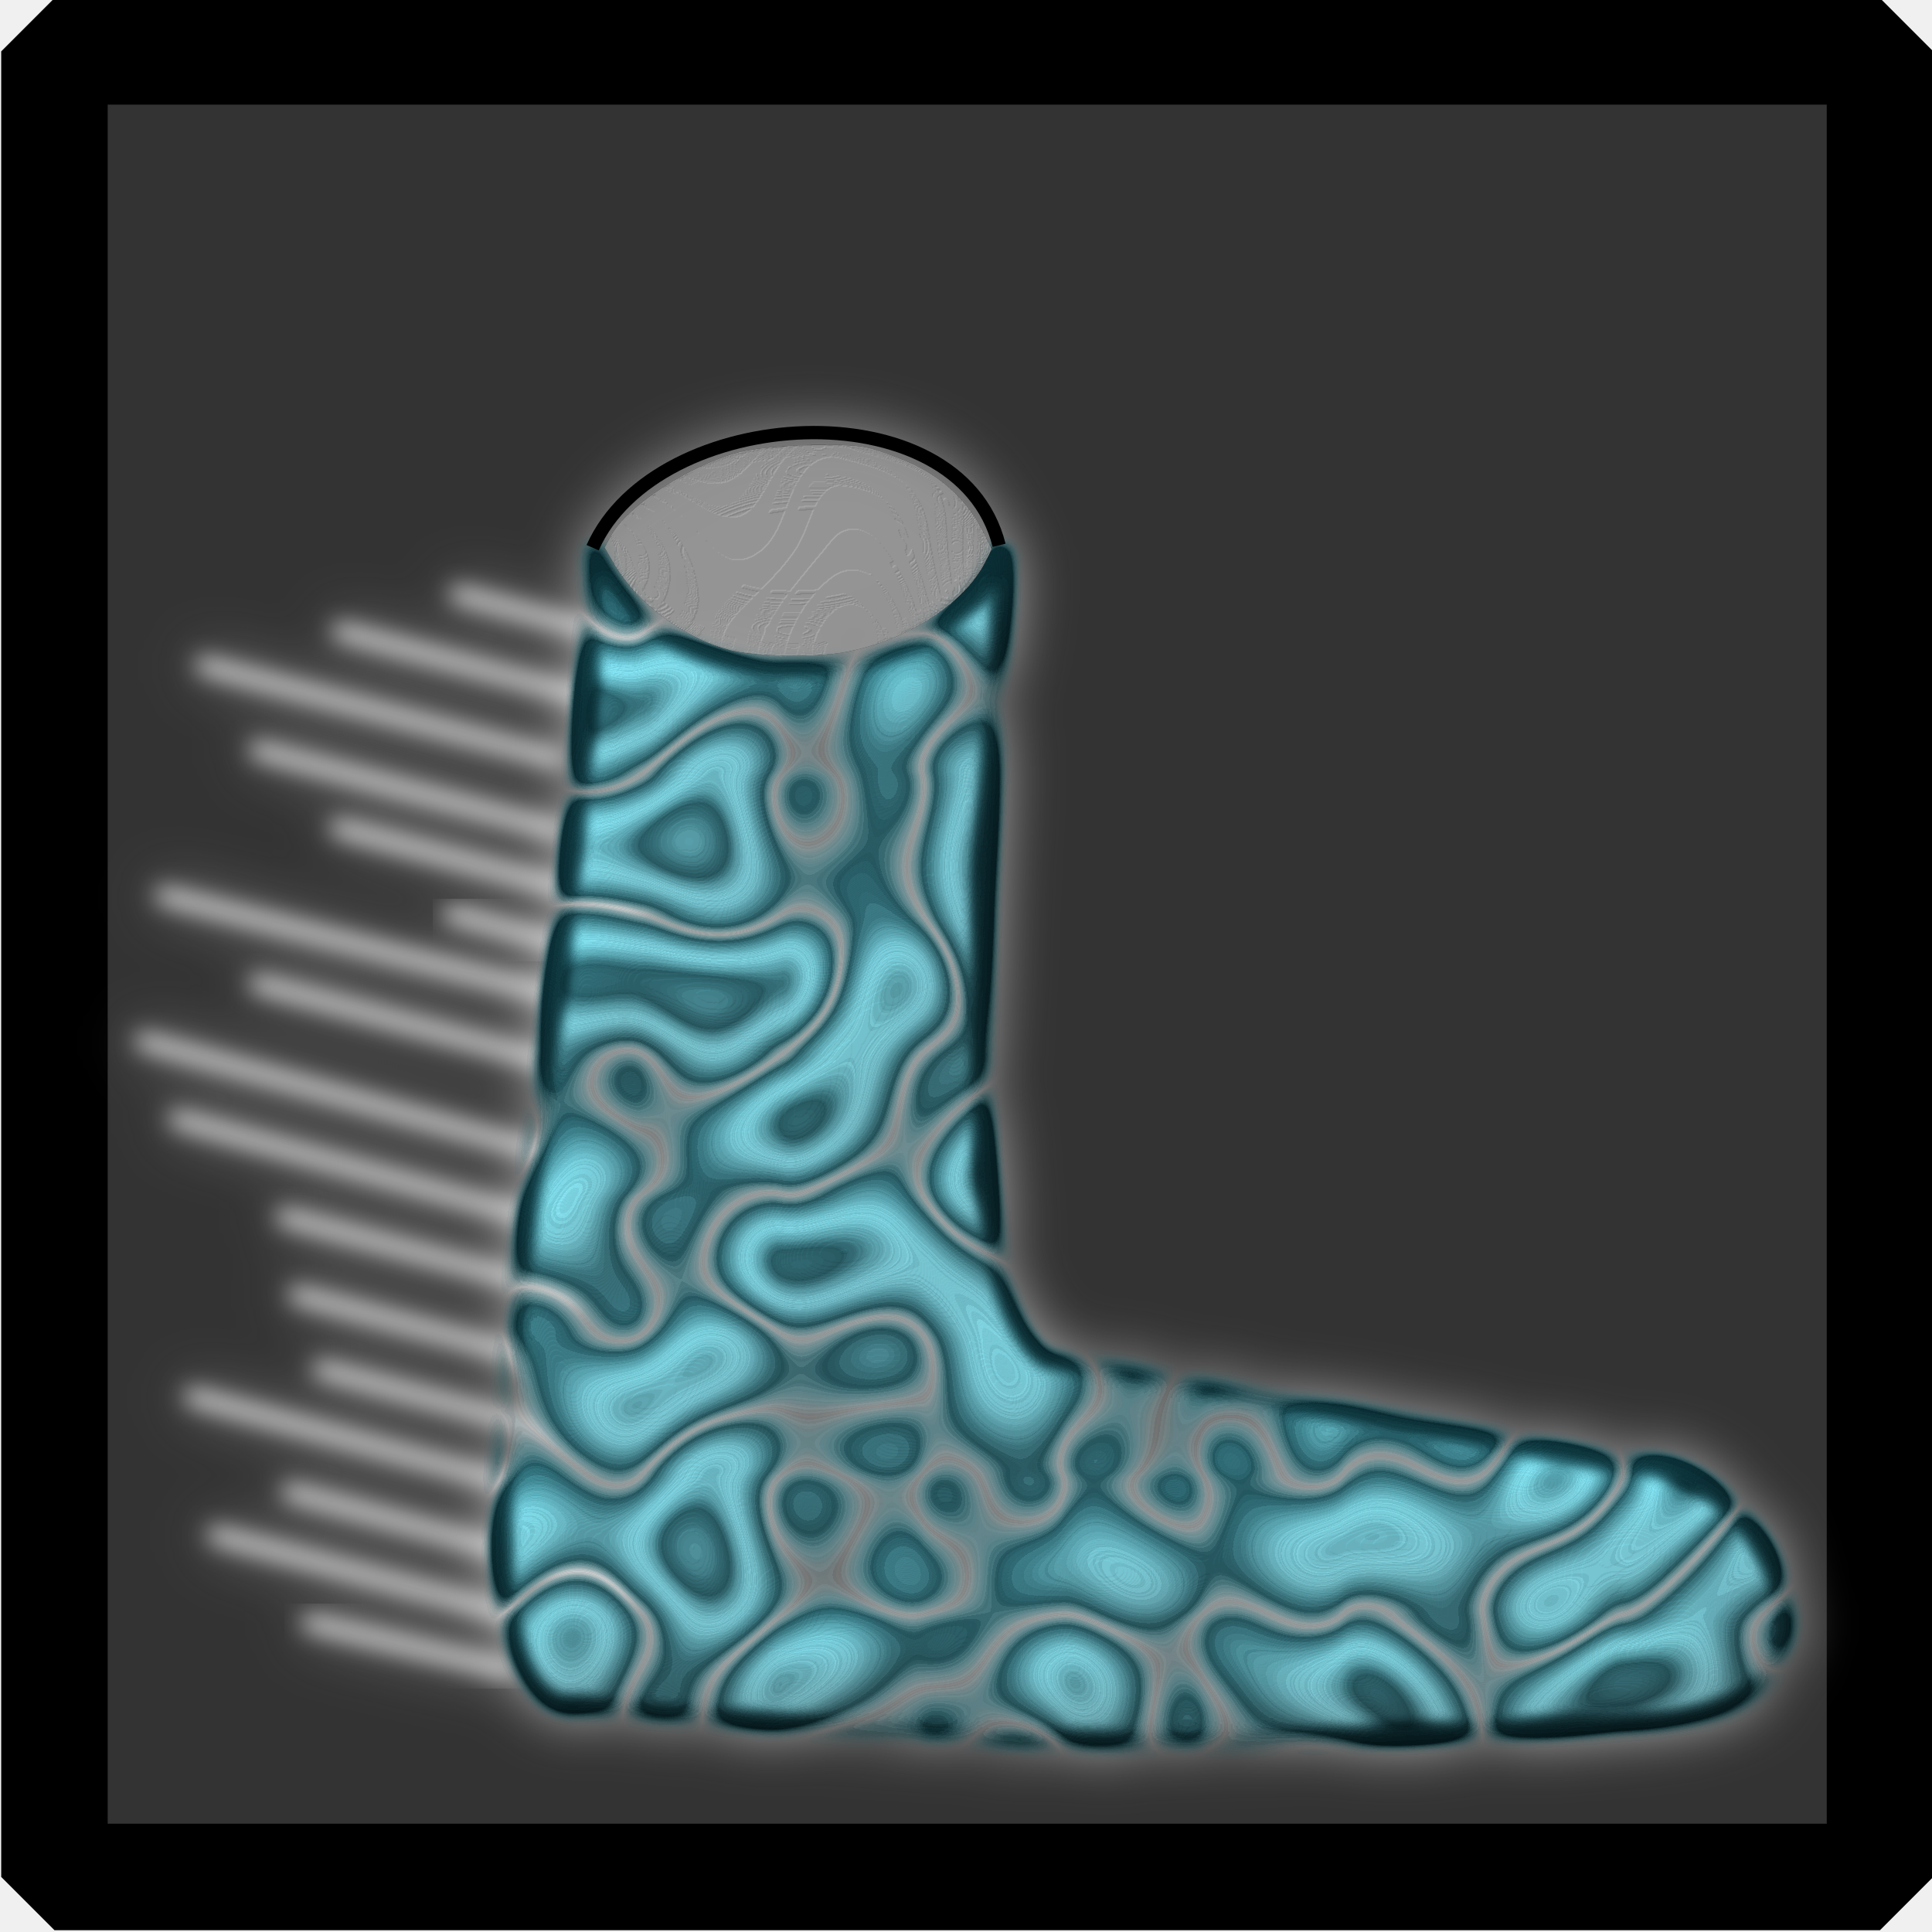
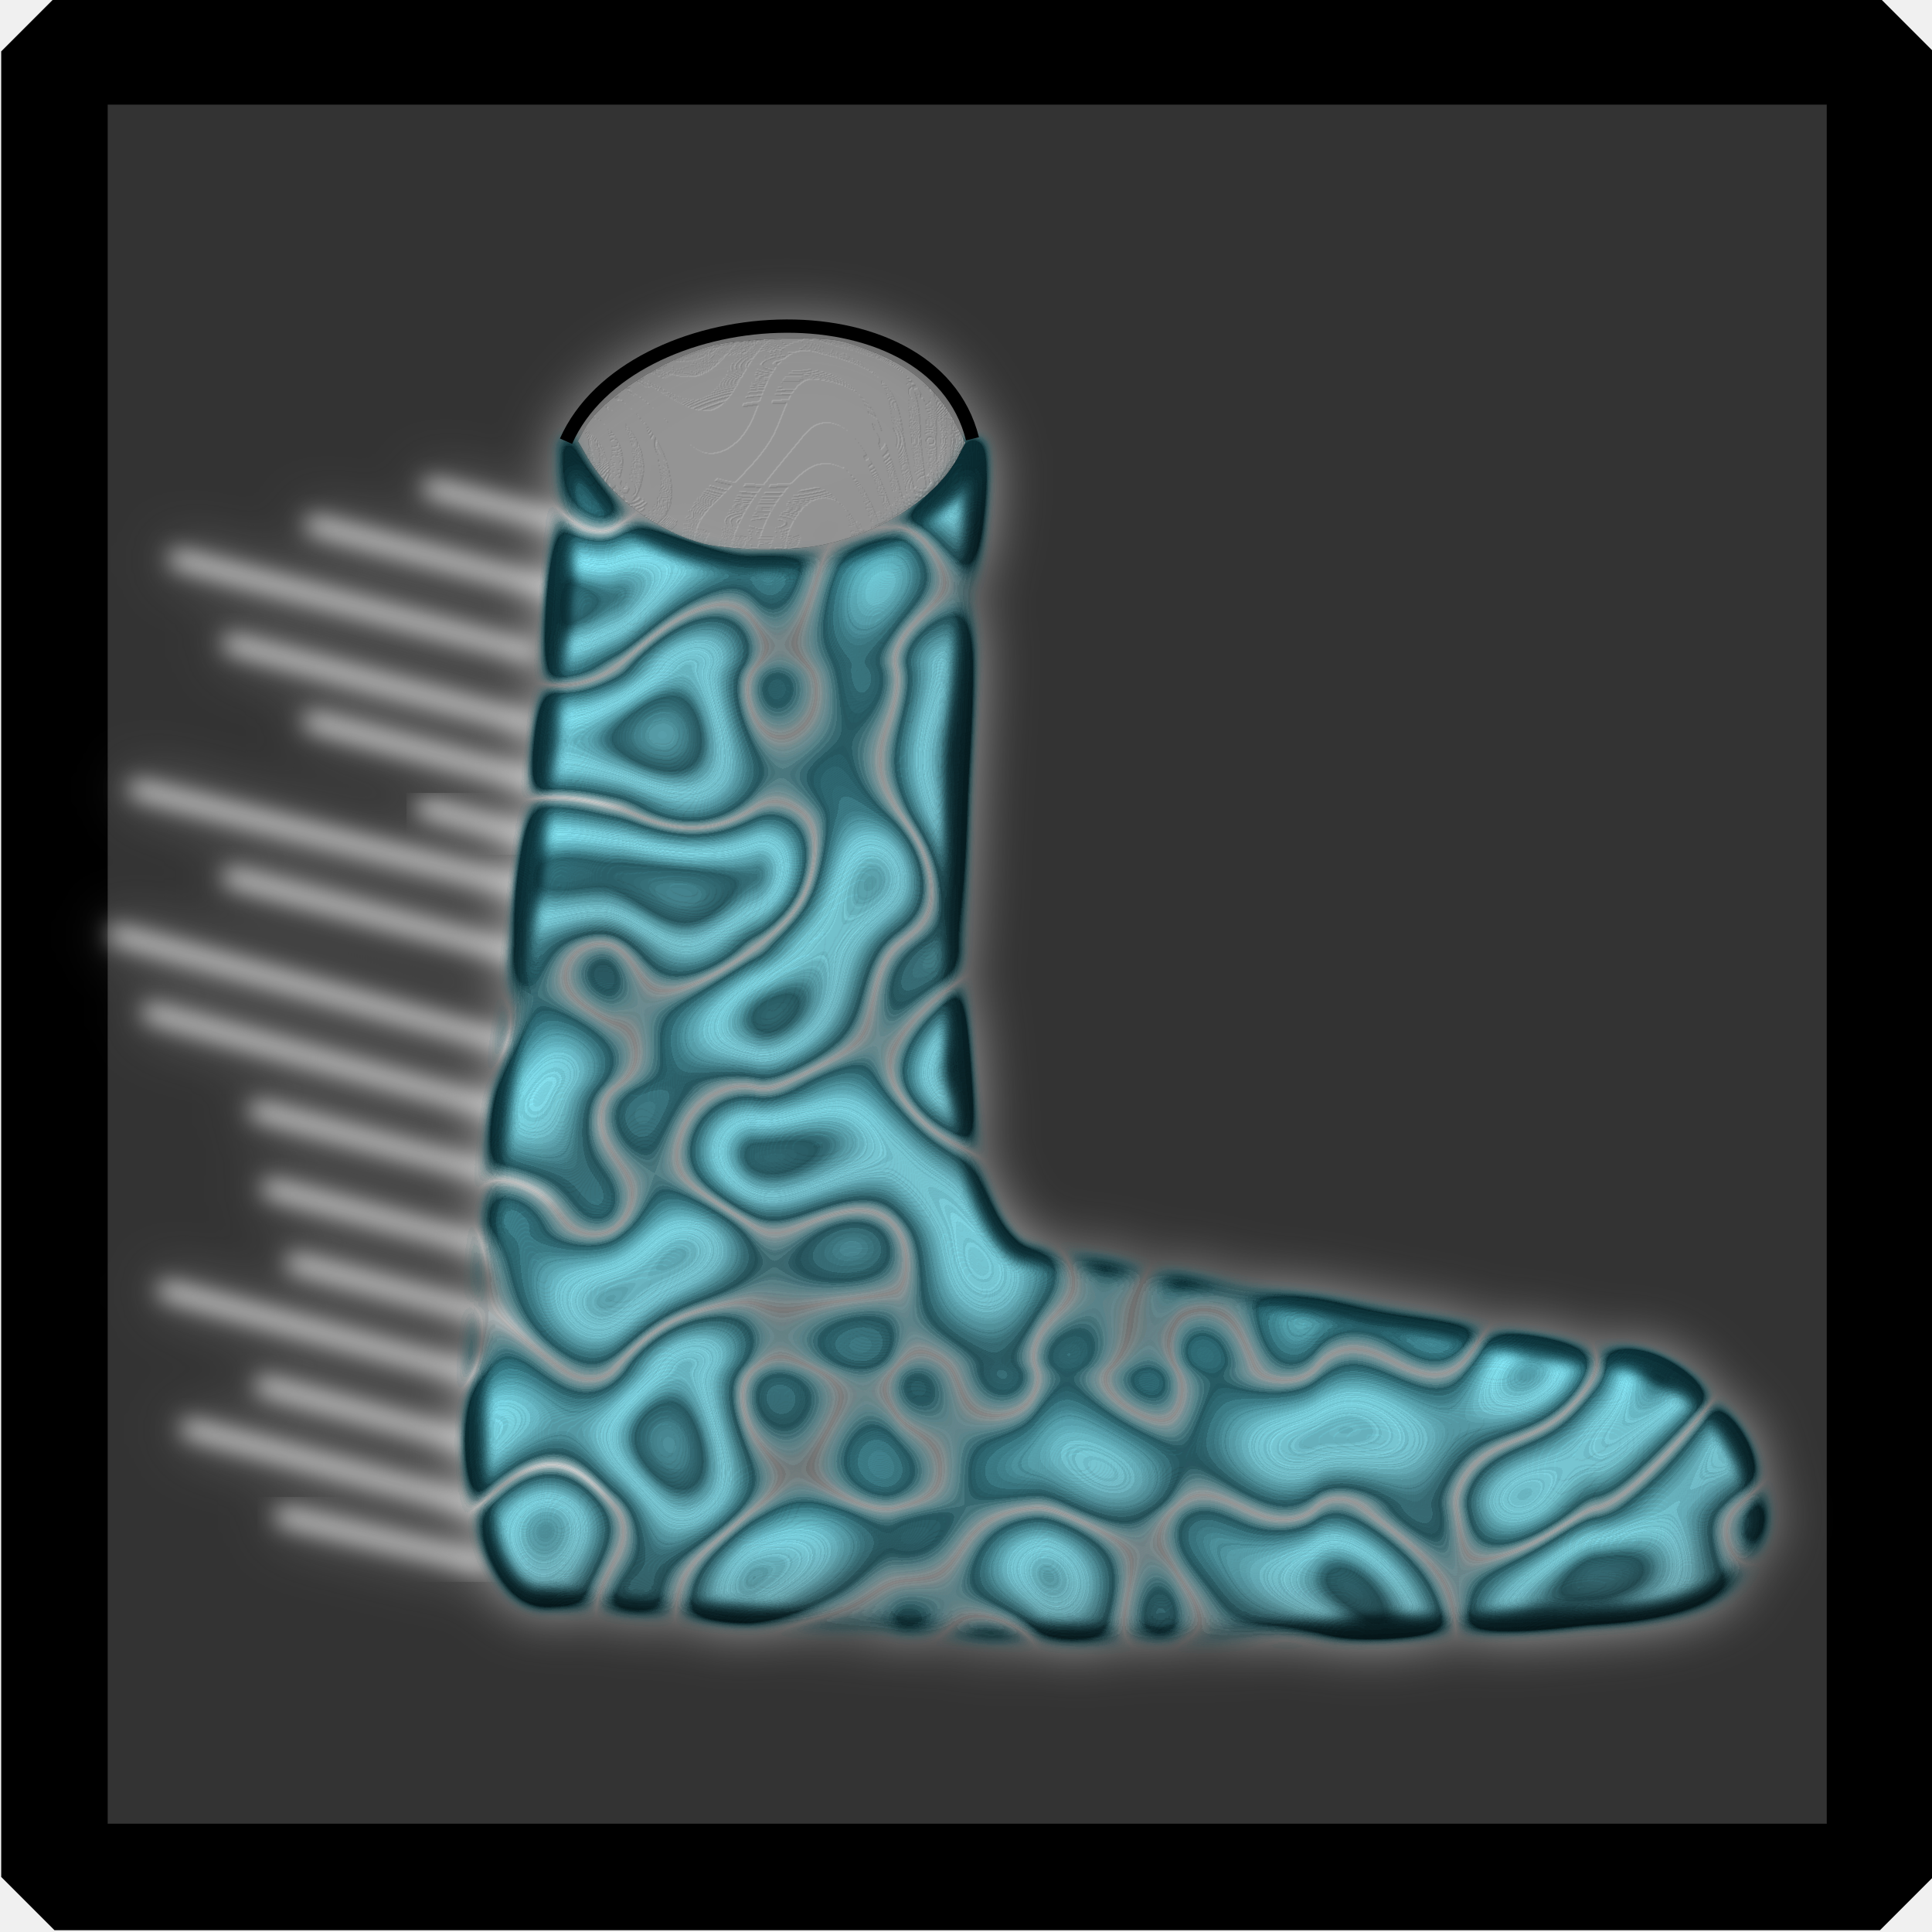
<svg xmlns="http://www.w3.org/2000/svg" width="145.14" height="145.14" id="svg2" version="1.1">
  <defs id="defs4">
    <filter id="filter5279" color-interpolation-filters="sRGB">
      <feFlood id="feFlood5281" flood-opacity="0.7" flood-color="rgb(224,224,224)" result="flood" />
      <feComposite id="feComposite5283" in2="SourceGraphic" in="flood" operator="in" result="composite1" />
      <feGaussianBlur id="feGaussianBlur5285" stdDeviation="2" result="blur" />
      <feOffset id="feOffset5287" dx="0" dy="0" result="offset" />
      <feComposite id="feComposite5289" in2="offset" in="SourceGraphic" operator="over" result="composite2" />
    </filter>
    <filter id="filter5305" color-interpolation-filters="sRGB">
      <feGaussianBlur id="feGaussianBlur5307" stdDeviation="10" result="result8" />
      <feComposite id="feComposite5309" in2="result8" result="result6" in="SourceGraphic" operator="in" />
      <feComposite id="feComposite5311" in2="result6" operator="in" result="result11" />
      <feFlood id="feFlood5313" result="result10" in="result11" flood-opacity="1" flood-color="rgb(255,222,85)" />
      <feBlend id="feBlend5315" in2="result10" mode="normal" in="result11" result="result12" />
      <feComposite id="feComposite5317" in2="SourceGraphic" result="result2" operator="in" in="result12" />
    </filter>
    <filter id="filter5471" color-interpolation-filters="sRGB">
      <feGaussianBlur id="feGaussianBlur5473" stdDeviation="0.5" in="SourceGraphic" result="result0" />
      <feTurbulence id="feTurbulence5475" result="result1" numOctaves="1" seed="488" baseFrequency="0.095" type="turbulence" />
      <feComposite id="feComposite5477" in2="result1" in="result0" operator="in" result="result2" />
      <feComposite id="feComposite5479" in2="result2" operator="arithmetic" k3="1" k1="3" result="result91" k2="0" k4="0" />
      <feBlend id="feBlend5481" in2="result91" mode="multiply" result="fbSourceGraphic" />
      <feColorMatrix id="feColorMatrix5483" result="fbSourceGraphicAlpha" in="fbSourceGraphic" values="0 0 0 0 0 0 0 1 0 0 0 0 1 0 0 0 0 0 5 0" />
      <feGaussianBlur id="feGaussianBlur5485" result="result0" in="fbSourceGraphicAlpha" stdDeviation="3" />
      <feOffset id="feOffset5487" result="result3" in="result0" dy="2" dx="2" />
      <feSpecularLighting id="feSpecularLighting5489" specularExponent="30" specularConstant="1.1" surfaceScale="2" lighting-color="#6fecfd" result="result1" in="result0">
        <fePointLight id="fePointLight5491" z="20000" y="-10000" x="-5000" />
      </feSpecularLighting>
      <feComposite id="feComposite5493" in2="fbSourceGraphicAlpha" operator="in" result="result2" in="result1" />
      <feComposite id="feComposite5495" in2="result2" k3="1" k2="3" operator="arithmetic" result="result4" in="fbSourceGraphic" k1="0" k4="0" />
      <feBlend id="feBlend5497" in2="result4" mode="multiply" />
    </filter>
    <filter id="filter6065" y="-0.5" x="-0.5" width="2" height="2" color-interpolation-filters="sRGB">
      <feGaussianBlur id="feGaussianBlur6067" stdDeviation="2" result="result14" />
      <feFlood id="feFlood6069" flood-opacity="0.75" result="result15" flood-color="rgb(255,255,255)" in="result14" />
      <feTurbulence id="feTurbulence6071" result="result5" numOctaves="5" baseFrequency="0.004 0.004" seed="25" type="fractalNoise" />
      <feDisplacementMap id="feDisplacementMap6073" in2="result14" yChannelSelector="G" result="result8" in="result5" xChannelSelector="R" scale="200" />
      <feDiffuseLighting id="feDiffuseLighting6075" in="result8" surfaceScale="50" lighting-color="#ffffff" diffuseConstant="1" result="result16">
        <feDistantLight id="feDistantLight6077" azimuth="225" elevation="10" />
      </feDiffuseLighting>
      <feBlend id="feBlend6079" in2="SourceGraphic" mode="screen" result="result9" />
      <feComposite id="feComposite6081" in2="SourceGraphic" operator="in" result="result11" in="result9" />
    </filter>
    <filter id="filter6563" x="-0.092" width="1.184" y="-0.343" height="1.686" color-interpolation-filters="sRGB">
      <feGaussianBlur stdDeviation="0.896" id="feGaussianBlur6565" />
    </filter>
    <filter id="filter6567" x="-0.092" width="1.184" y="-0.343" height="1.686" color-interpolation-filters="sRGB">
      <feGaussianBlur stdDeviation="0.896" id="feGaussianBlur6569" />
    </filter>
    <filter id="filter6571" x="-0.092" width="1.184" y="-0.343" height="1.686" color-interpolation-filters="sRGB">
      <feGaussianBlur stdDeviation="0.896" id="feGaussianBlur6573" />
    </filter>
    <filter id="filter6575" x="-0.092" width="1.184" y="-0.343" height="1.686" color-interpolation-filters="sRGB">
      <feGaussianBlur stdDeviation="0.896" id="feGaussianBlur6577" />
    </filter>
    <filter id="filter6579" x="-0.092" width="1.184" y="-0.343" height="1.686" color-interpolation-filters="sRGB">
      <feGaussianBlur stdDeviation="0.896" id="feGaussianBlur6581" />
    </filter>
    <filter id="filter6583" x="-0.092" width="1.184" y="-0.343" height="1.686" color-interpolation-filters="sRGB">
      <feGaussianBlur stdDeviation="0.896" id="feGaussianBlur6585" />
    </filter>
    <filter id="filter6587" x="-0.092" width="1.184" y="-0.343" height="1.686" color-interpolation-filters="sRGB">
      <feGaussianBlur stdDeviation="0.896" id="feGaussianBlur6589" />
    </filter>
    <filter id="filter6591" x="-0.092" width="1.184" y="-0.343" height="1.686" color-interpolation-filters="sRGB">
      <feGaussianBlur stdDeviation="0.896" id="feGaussianBlur6593" />
    </filter>
    <filter id="filter6595" x="-0.092" width="1.184" y="-0.343" height="1.686" color-interpolation-filters="sRGB">
      <feGaussianBlur stdDeviation="0.896" id="feGaussianBlur6597" />
    </filter>
    <filter id="filter6599" x="-0.092" width="1.184" y="-0.343" height="1.686" color-interpolation-filters="sRGB">
      <feGaussianBlur stdDeviation="0.896" id="feGaussianBlur6601" />
    </filter>
    <filter id="filter6603" x="-0.078" width="1.157" y="-0.295" height="1.591" color-interpolation-filters="sRGB">
      <feGaussianBlur stdDeviation="0.896" id="feGaussianBlur6605" />
    </filter>
    <filter color-interpolation-filters="sRGB" id="filter6567-0" x="-0.092" width="1.184" y="-0.343" height="1.686">
      <feGaussianBlur stdDeviation="0.896" id="feGaussianBlur6569-9" />
    </filter>
    <filter color-interpolation-filters="sRGB" id="filter6587-5" x="-0.092" width="1.184" y="-0.343" height="1.686">
      <feGaussianBlur stdDeviation="0.896" id="feGaussianBlur6589-0" />
    </filter>
    <filter color-interpolation-filters="sRGB" id="filter6567-0-0" x="-0.092" width="1.184" y="-0.343" height="1.686">
      <feGaussianBlur stdDeviation="0.896" id="feGaussianBlur6569-9-9" />
    </filter>
  </defs>
  <g id="layer1" transform="translate(-173.9947,-325.1579)" style="display:inline">
    <rect style="fill:#333333;stroke:#000000;stroke-width:8;stroke-linecap:round;stroke-linejoin:bevel;stroke-miterlimit:4;stroke-dasharray:none" id="rect2985" width="137.143" height="137.143" x="178.085" y="329.018" />
  </g>
  <g id="layer2" transform="translate(-0.3527688,-13.59332)">
-     <g id="g5257" transform="translate(16.98097,8.525381)">
+     <g id="g5257" transform="translate(14.98097,0.525381)">
      <g id="g5262" style="filter:url(#filter5279)">
        <path style="fill:#ffffff;stroke:#ffffff;stroke-width:1px;stroke-linecap:butt;stroke-linejoin:miter;stroke-opacity:1;filter:url(#filter6567-0-0)" d="M 4.709,117.013 33.171,124.801" id="path5499-9-50-9-2" />
        <path style="fill:#ffffff;stroke:#ffffff;stroke-width:1px;stroke-linecap:butt;stroke-linejoin:miter;stroke-opacity:1;filter:url(#filter6567-0)" d="m -2.614,109.864 28.462,7.788" id="path5499-9-50-9" />
        <path id="path6631" d="M -6.313,83.153 27.199,92.456" style="fill:#ffffff;stroke:#ffffff;stroke-width:1px;stroke-linecap:butt;stroke-linejoin:miter;stroke-opacity:1;filter:url(#filter6583)" />
        <path style="fill:#ffffff;stroke:#ffffff;stroke-width:1px;stroke-linecap:butt;stroke-linejoin:miter;stroke-opacity:1;filter:url(#filter6603)" d="M -1.768,54.927 25.684,62.21" id="path5499" />
        <path style="fill:#ffffff;stroke:#ffffff;stroke-width:1px;stroke-linecap:butt;stroke-linejoin:miter;stroke-opacity:1;filter:url(#filter6599)" d="M 2.273,61.279 25.684,67.552" id="path5499-6" />
        <path style="fill:#ffffff;stroke:#ffffff;stroke-width:1px;stroke-linecap:butt;stroke-linejoin:miter;stroke-opacity:1;filter:url(#filter6595)" d="M 8.334,67.127 31.745,73.4" id="path5499-1" />
        <path style="fill:#ffffff;stroke:#ffffff;stroke-width:1px;stroke-linecap:butt;stroke-linejoin:miter;stroke-opacity:1;filter:url(#filter6591)" d="M 2.273,78.821 25.684,85.094" id="path5499-63" />
        <path style="fill:#ffffff;stroke:#ffffff;stroke-width:1px;stroke-linecap:butt;stroke-linejoin:miter;stroke-opacity:1;filter:url(#filter6587)" d="M -4.798,72.216 25.684,80.004" id="path5499-4" />
        <path style="fill:#ffffff;stroke:#ffffff;stroke-width:1px;stroke-linecap:butt;stroke-linejoin:miter;stroke-opacity:1;filter:url(#filter6583)" d="M -3.788,89 29.725,98.304" id="path5499-47" />
        <path style="fill:#ffffff;stroke:#ffffff;stroke-width:1px;stroke-linecap:butt;stroke-linejoin:miter;stroke-opacity:1;filter:url(#filter6579)" d="M 4.273,96.363 27.684,102.636" id="path5499-18" />
        <path style="fill:#ffffff;stroke:#ffffff;stroke-width:1px;stroke-linecap:butt;stroke-linejoin:miter;stroke-opacity:1;filter:url(#filter6575)" d="m 7.03,107.805 23.411,6.273" id="path5499-9" />
        <path style="fill:#ffffff;stroke:#ffffff;stroke-width:1px;stroke-linecap:butt;stroke-linejoin:miter;stroke-opacity:1;filter:url(#filter6571)" d="m 5.215,102.21 23.411,6.273" id="path5499-9-5" />
        <path style="fill:#ffffff;stroke:#ffffff;stroke-width:1px;stroke-linecap:butt;stroke-linejoin:miter;stroke-opacity:1;filter:url(#filter6567)" d="M -0.867,120.257 22.544,126.53" id="path5499-9-50" />
        <path id="path6657" d="m 6.204,126.862 15.835,3.748" style="fill:#ffffff;stroke:#ffffff;stroke-width:1px;stroke-linecap:butt;stroke-linejoin:miter;stroke-opacity:1;filter:url(#filter6567)" />
        <path style="fill:#ffffff;stroke:#ffffff;stroke-width:1px;stroke-linecap:butt;stroke-linejoin:miter;stroke-opacity:1;filter:url(#filter6563)" d="m 17.316,49.585 23.411,6.273" id="path5499-9-6" transform="translate(0,-7.6293945e-6)" />
        <path style="fill:#ffffff;stroke:#ffffff;stroke-width:1px;stroke-linecap:butt;stroke-linejoin:miter;stroke-opacity:1;filter:url(#filter6587-5)" d="m 16.831,73.576 9.774,2.737" id="path5499-4-1" />
        <path id="path6707" d="m 8.477,52.363 23.411,6.273" style="fill:#ffffff;stroke:#ffffff;stroke-width:1px;stroke-linecap:butt;stroke-linejoin:miter;stroke-opacity:1;filter:url(#filter6563)" />
        <path style="fill:#666666;fill-opacity:1;stroke:#000000;stroke-width:1px;stroke-linecap:butt;stroke-linejoin:miter;stroke-opacity:1;filter:url(#filter5471)" d="m 27.253,133.178 c 42.969,4.034 47.118,2.777 79.027,1.25 19.837,-0.317 9.101,-20.069 -0.536,-19.273 l -43.848,-8.048 c -9.289,-6.662 -2.544,-56.15 -3.214,-61.071 -2.353,10.384 -25.445,14.113 -30.714,0 0.162,31.587 -15.015,89.138 -0.714,87.143 z" id="path2999" />
        <path style="opacity:0.75;color:#000000;fill:#808080;fill-opacity:1;fill-rule:nonzero;stroke:none;stroke-width:7.503;marker:none;visibility:visible;display:inline;overflow:visible;filter:url(#filter6065);enable-background:accumulate" d="M 38.363,53.948 C 34.894,53.109 31.253,50.434 29.503,47.439 l -0.718,-1.229 0.476,-0.883 c 1.206,-2.24 5.845,-5.279 9.583,-6.278 2.075,-0.555 7.851,-0.768 9.688,-0.358 0.783,0.175 2.333,0.739 3.444,1.253 2.296,1.062 4.157,2.858 5.266,5.083 l 0.649,1.302 -0.519,1.016 c -1.602,3.141 -6.018,5.928 -10.683,6.744 -2.09,0.365 -6.545,0.29 -8.326,-0.141 z" id="path5229" />
        <path style="fill:none;stroke:#000000;stroke-width:1px;stroke-linecap:butt;stroke-linejoin:miter;stroke-opacity:1" d="M 27.893,46.213 C 32.675,35.433 55.424,34.02 58.429,46.035" id="path3001" />
      </g>
    </g>
  </g>
</svg>
